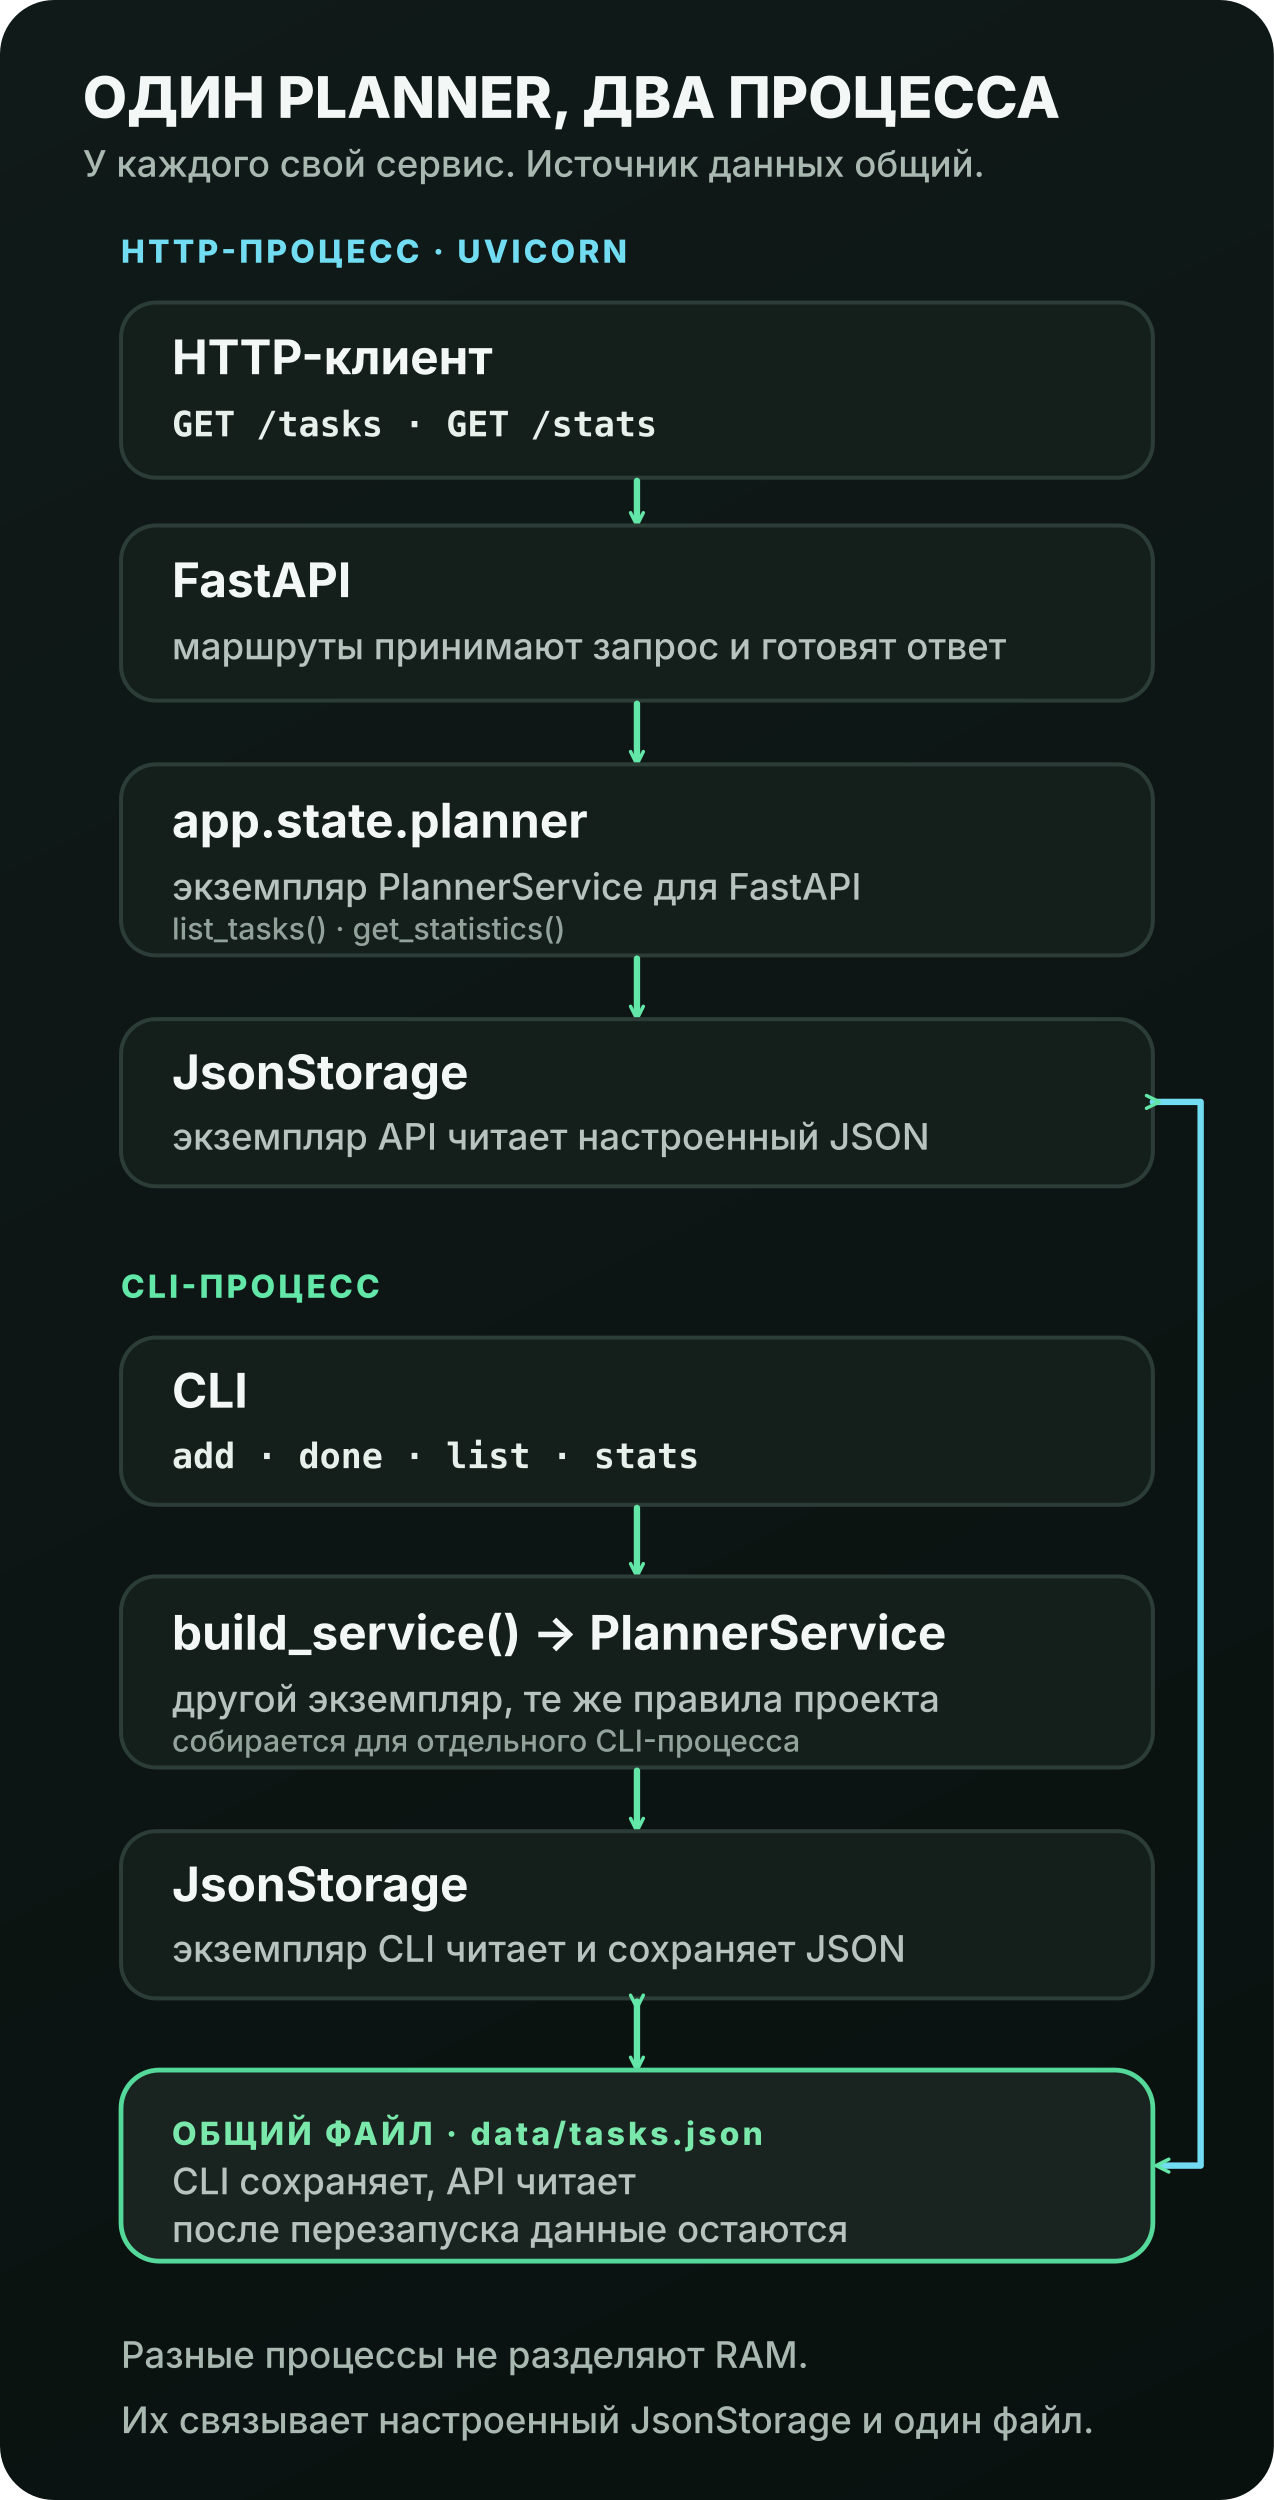
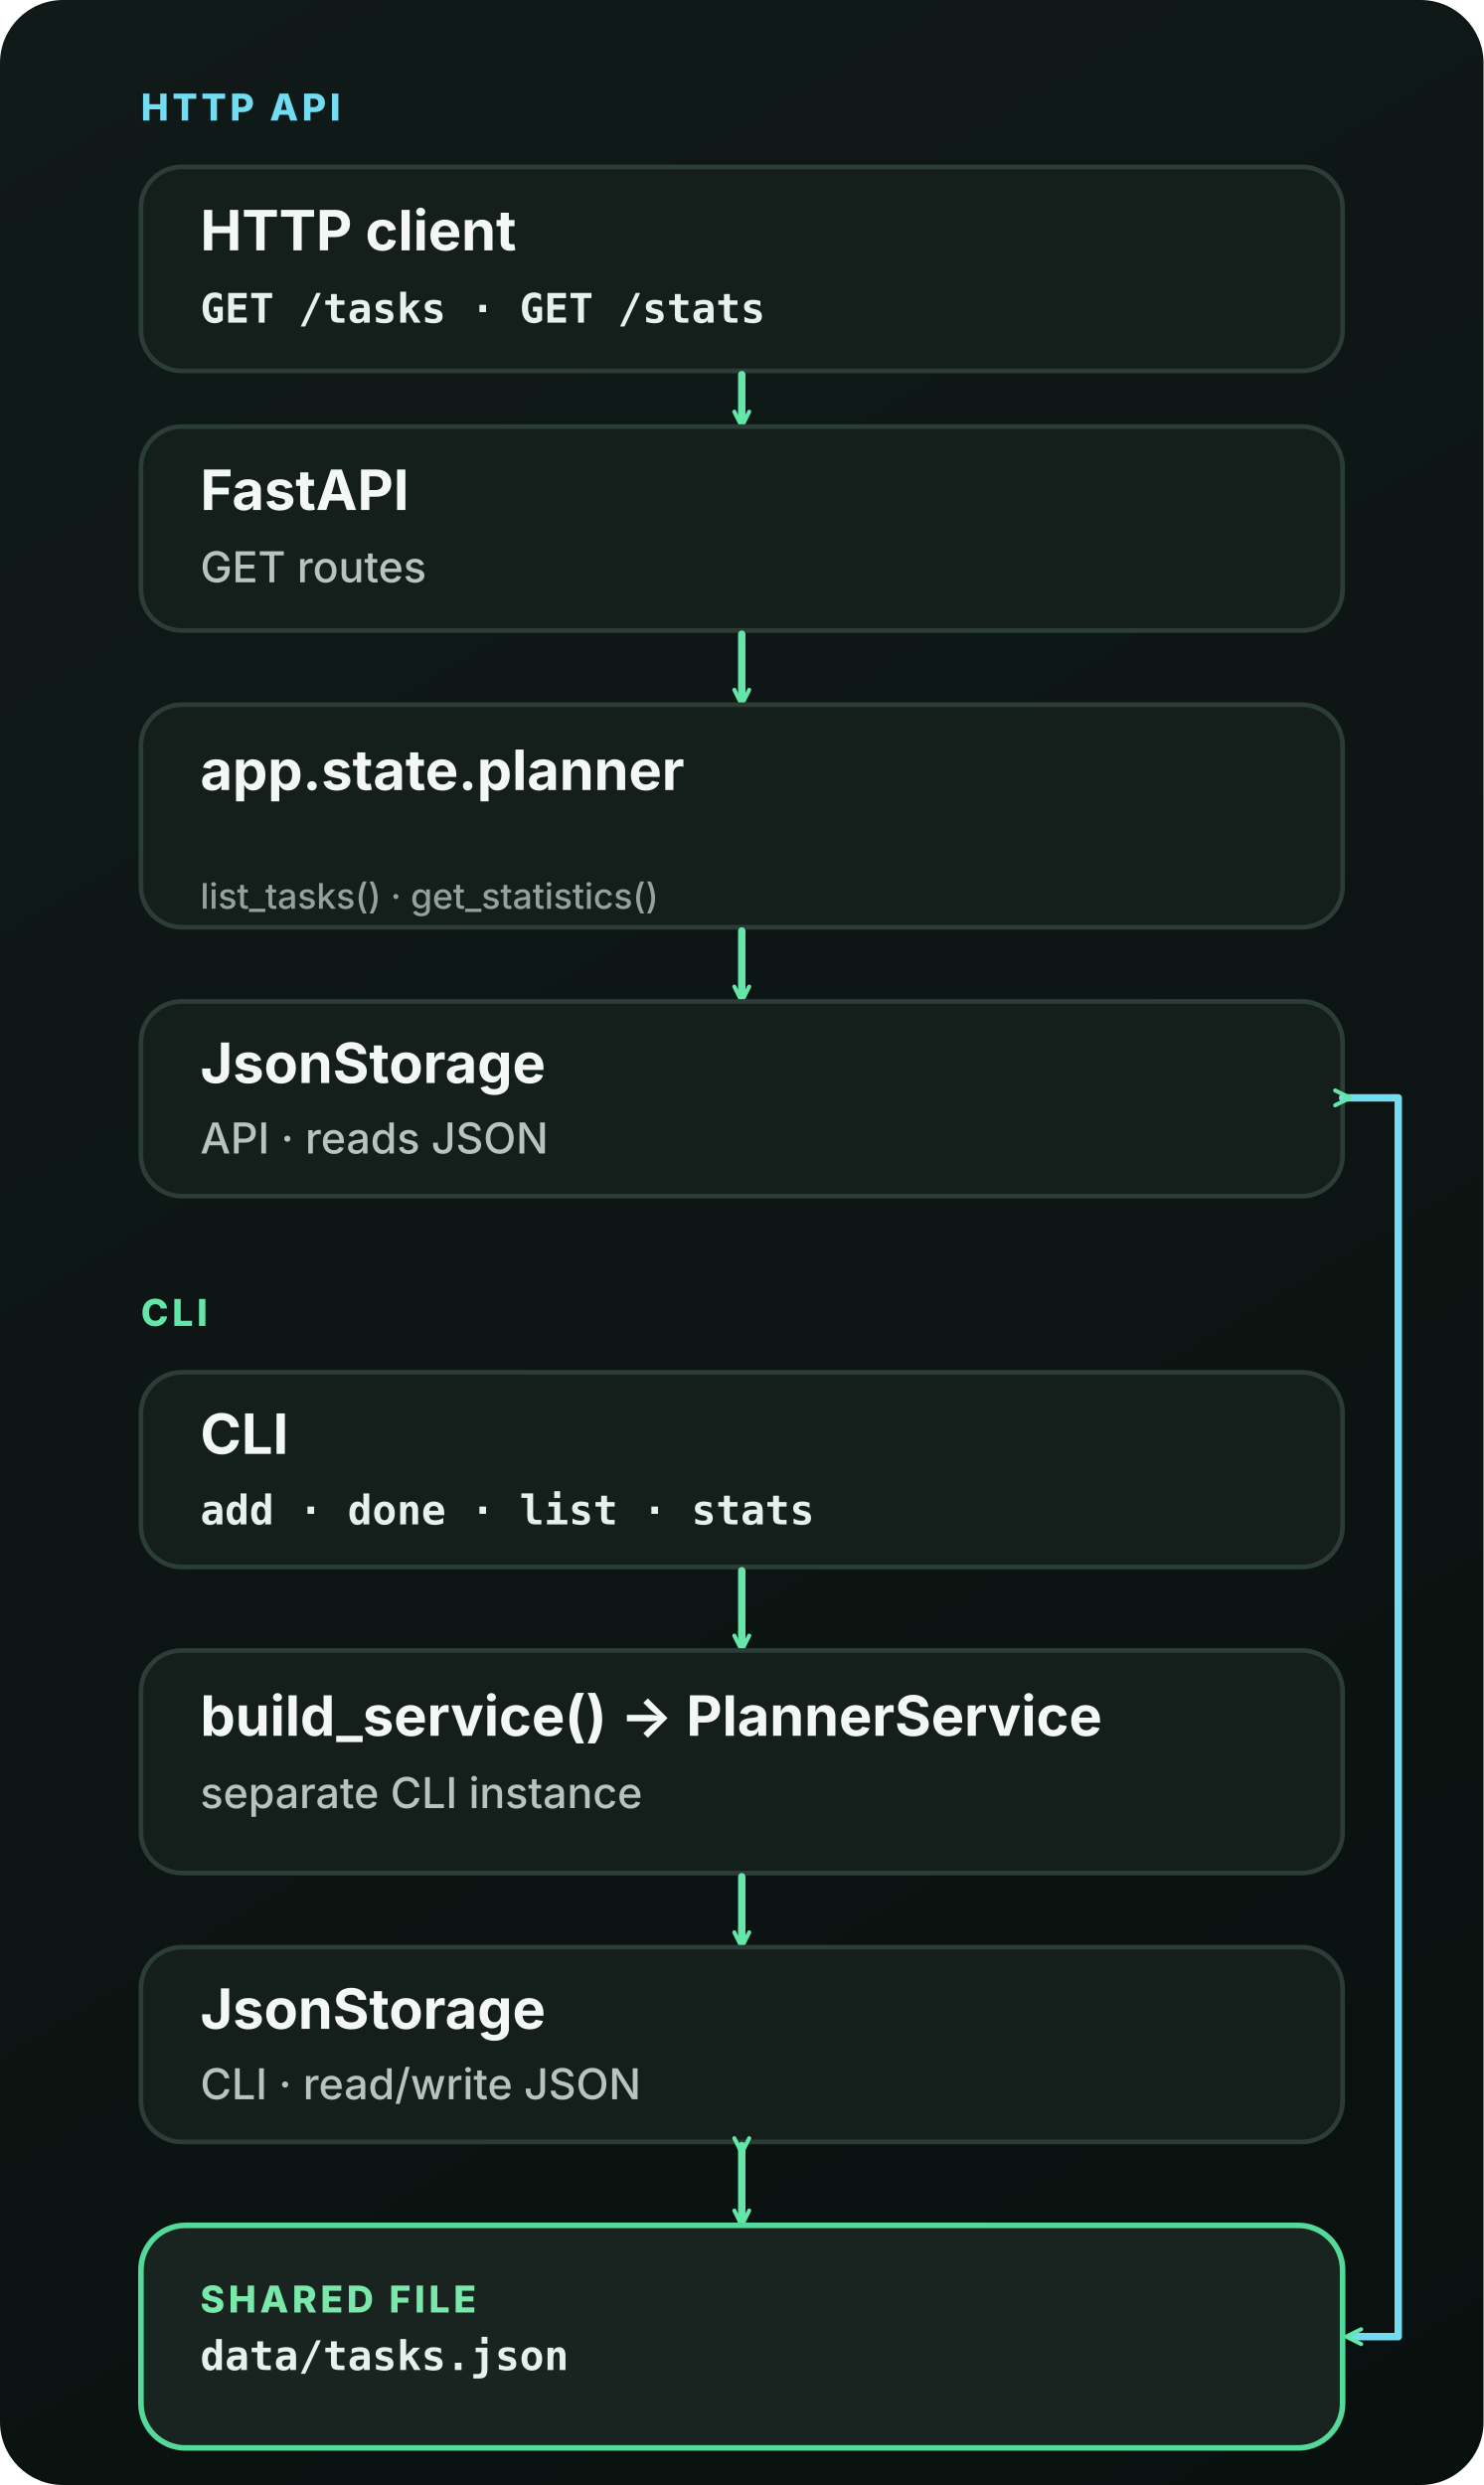
- <svg xmlns="http://www.w3.org/2000/svg" width="800" height="1570" viewBox="0 0 800 1570" fill="none">
+ <svg xmlns="http://www.w3.org/2000/svg" width="800" height="1340" viewBox="0 0 800 1340" fill="none">
  <defs>
-     <linearGradient id="background" x1="0" y1="0" x2="800" y2="1570" gradientUnits="userSpaceOnUse">
+     <linearGradient id="background" x1="0" y1="0" x2="800" y2="1340" gradientUnits="userSpaceOnUse">
      <stop stop-color="#101A18" />
      <stop offset="1" stop-color="#09110F" />
    </linearGradient>
    <marker id="arrow" markerWidth="12" markerHeight="12" refX="6" refY="6" orient="auto" markerUnits="userSpaceOnUse">
      <path d="M2 2L10 6L2 10" fill="none" stroke="#63E7A8" stroke-width="2.2" stroke-linecap="round" stroke-linejoin="round" />
    </marker>
    <style>
      .sans { font-family: Inter, "Segoe UI", Arial, sans-serif; }
      .mono { font-family: "JetBrains Mono", Consolas, monospace; }
      .title { font-family: Inter, "Segoe UI", Arial, sans-serif; font-size: 36px; font-weight: 800; fill: #F3F7F5; }
      .subtitle { font-family: Inter, "Segoe UI", Arial, sans-serif; font-size: 23px; font-weight: 500; fill: #AAB8B2; }
      .lane { font-family: Inter, "Segoe UI", Arial, sans-serif; font-size: 20px; font-weight: 800; letter-spacing: 2px; }
      .card-title { font-family: Inter, "Segoe UI", Arial, sans-serif; font-size: 30px; font-weight: 750; fill: #F3F7F5; }
      .card-body { font-family: Inter, "Segoe UI", Arial, sans-serif; font-size: 23px; font-weight: 500; fill: #B7C3BE; }
      .code { font-family: "JetBrains Mono", Consolas, monospace; font-size: 22px; font-weight: 650; fill: #E8F0EC; }
      .muted { font-family: Inter, "Segoe UI", Arial, sans-serif; font-size: 19px; font-weight: 500; fill: #93A39C; }
      .card { fill: #141F1C; stroke: #2C3D37; stroke-width: 2.5; }
      .file { fill: #19231F; stroke: #55D99A; stroke-width: 3; }
    </style>
  </defs>
-   <rect width="800" height="1570" rx="34" fill="url(#background)" />
-   <text x="52" y="74" class="title">ОДИН PLANNER, ДВА ПРОЦЕССА</text>
-   <text x="52" y="111" class="subtitle">У каждого свой сервис. Источник данных общий.</text>
-   <text x="76" y="165" class="lane" fill="#72DDF2">HTTP-ПРОЦЕСС · UVICORN</text>
-   <rect x="76" y="190" width="648" height="110" rx="22" class="card" />
-   <text x="108" y="235" class="card-title">HTTP-клиент</text>
-   <text x="108" y="274" class="code" fill="#79E3F6">GET /tasks · GET /stats</text>
-   <path d="M400 302V326" stroke="#63E7A8" stroke-width="4" stroke-linecap="round" marker-end="url(#arrow)" />
-   <rect x="76" y="330" width="648" height="110" rx="22" class="card" />
-   <text x="108" y="375" class="card-title">FastAPI</text>
-   <text x="108" y="414" class="card-body">маршруты принимают запрос и готовят ответ</text>
-   <path d="M400 442V476" stroke="#63E7A8" stroke-width="4" stroke-linecap="round" marker-end="url(#arrow)" />
-   <rect x="76" y="480" width="648" height="120" rx="22" class="card" />
-   <text x="108" y="526" class="card-title">app.state.planner</text>
-   <text x="108" y="565" class="card-body">экземпляр PlannerService для FastAPI</text>
-   <text x="108" y="590" class="muted">list_tasks() · get_statistics()</text>
-   <path d="M400 602V636" stroke="#63E7A8" stroke-width="4" stroke-linecap="round" marker-end="url(#arrow)" />
-   <rect x="76" y="640" width="648" height="105" rx="22" class="card" />
-   <text x="108" y="684" class="card-title">JsonStorage</text>
-   <text x="108" y="722" class="card-body">экземпляр API читает настроенный JSON</text>
-   <text x="76" y="815" class="lane" fill="#63E7A8">CLI-ПРОЦЕСС</text>
-   <rect x="76" y="840" width="648" height="105" rx="22" class="card" />
-   <text x="108" y="884" class="card-title">CLI</text>
-   <text x="108" y="922" class="code" fill="#76E9AA">add · done · list · stats</text>
-   <path d="M400 947V986" stroke="#63E7A8" stroke-width="4" stroke-linecap="round" marker-end="url(#arrow)" />
-   <rect x="76" y="990" width="648" height="120" rx="22" class="card" />
-   <text x="108" y="1036" class="card-title">build_service() → PlannerService</text>
-   <text x="108" y="1075" class="card-body">другой экземпляр, те же правила проекта</text>
-   <text x="108" y="1100" class="muted">собирается для отдельного CLI-процесса</text>
-   <path d="M400 1112V1146" stroke="#63E7A8" stroke-width="4" stroke-linecap="round" marker-end="url(#arrow)" />
-   <rect x="76" y="1150" width="648" height="105" rx="22" class="card" />
-   <text x="108" y="1194" class="card-title">JsonStorage</text>
-   <text x="108" y="1232" class="card-body">экземпляр CLI читает и сохраняет JSON</text>
-   <path d="M400 1257V1296" stroke="#63E7A8" stroke-width="4" stroke-linecap="round" marker-start="url(#arrow)" marker-end="url(#arrow)" />
-   <path d="M724 692H754V1360H730" stroke="#72DDF2" stroke-width="4" stroke-linecap="round" stroke-linejoin="round" marker-start="url(#arrow)" marker-end="url(#arrow)" />
-   <rect x="76" y="1300" width="648" height="120" rx="24" class="file" />
-   <text x="108" y="1347" class="lane" fill="#79E8AA">ОБЩИЙ ФАЙЛ · data/tasks.json</text>
-   <text x="108" y="1378" class="card-body">CLI сохраняет, API читает</text>
-   <text x="108" y="1408" class="card-body">после перезапуска данные остаются</text>
-   <text x="76" y="1487" class="subtitle">Разные процессы не разделяют RAM.</text>
-   <text x="76" y="1528" class="subtitle">Их связывает настроенный JsonStorage и один файл.</text>
+   <rect width="800" height="1340" rx="34" fill="url(#background)" />
+   <g transform="translate(0 -100)">
+     <text x="76" y="165" class="lane" fill="#72DDF2">HTTP API</text>
+     <rect x="76" y="190" width="648" height="110" rx="22" class="card" />
+     <text x="108" y="235" class="card-title">HTTP client</text>
+     <text x="108" y="274" class="code" fill="#79E3F6">GET /tasks · GET /stats</text>
+     <path d="M400 302V326" stroke="#63E7A8" stroke-width="4" stroke-linecap="round" marker-end="url(#arrow)" />
+     <rect x="76" y="330" width="648" height="110" rx="22" class="card" />
+     <text x="108" y="375" class="card-title">FastAPI</text>
+     <text x="108" y="414" class="card-body">GET routes</text>
+     <path d="M400 442V476" stroke="#63E7A8" stroke-width="4" stroke-linecap="round" marker-end="url(#arrow)" />
+     <rect x="76" y="480" width="648" height="120" rx="22" class="card" />
+     <text x="108" y="526" class="card-title">app.state.planner</text>
+     <text x="108" y="590" class="muted">list_tasks() · get_statistics()</text>
+     <path d="M400 602V636" stroke="#63E7A8" stroke-width="4" stroke-linecap="round" marker-end="url(#arrow)" />
+     <rect x="76" y="640" width="648" height="105" rx="22" class="card" />
+     <text x="108" y="684" class="card-title">JsonStorage</text>
+     <text x="108" y="722" class="card-body">API · reads JSON</text>
+     <text x="76" y="815" class="lane" fill="#63E7A8">CLI</text>
+     <rect x="76" y="840" width="648" height="105" rx="22" class="card" />
+     <text x="108" y="884" class="card-title">CLI</text>
+     <text x="108" y="922" class="code" fill="#76E9AA">add · done · list · stats</text>
+     <path d="M400 947V986" stroke="#63E7A8" stroke-width="4" stroke-linecap="round" marker-end="url(#arrow)" />
+     <rect x="76" y="990" width="648" height="120" rx="22" class="card" />
+     <text x="108" y="1036" class="card-title">build_service() → PlannerService</text>
+     <text x="108" y="1075" class="card-body">separate CLI instance</text>
+     <path d="M400 1112V1146" stroke="#63E7A8" stroke-width="4" stroke-linecap="round" marker-end="url(#arrow)" />
+     <rect x="76" y="1150" width="648" height="105" rx="22" class="card" />
+     <text x="108" y="1194" class="card-title">JsonStorage</text>
+     <text x="108" y="1232" class="card-body">CLI · read/write JSON</text>
+     <path d="M400 1257V1296" stroke="#63E7A8" stroke-width="4" stroke-linecap="round" marker-start="url(#arrow)" marker-end="url(#arrow)" />
+     <path d="M724 692H754V1360H730" stroke="#72DDF2" stroke-width="4" stroke-linecap="round" stroke-linejoin="round" marker-start="url(#arrow)" marker-end="url(#arrow)" />
+     <rect x="76" y="1300" width="648" height="120" rx="24" class="file" />
+     <text x="108" y="1347" class="lane" fill="#79E8AA">SHARED FILE</text>
+     <text x="108" y="1378" class="code">data/tasks.json</text>
+   </g>
</svg>
